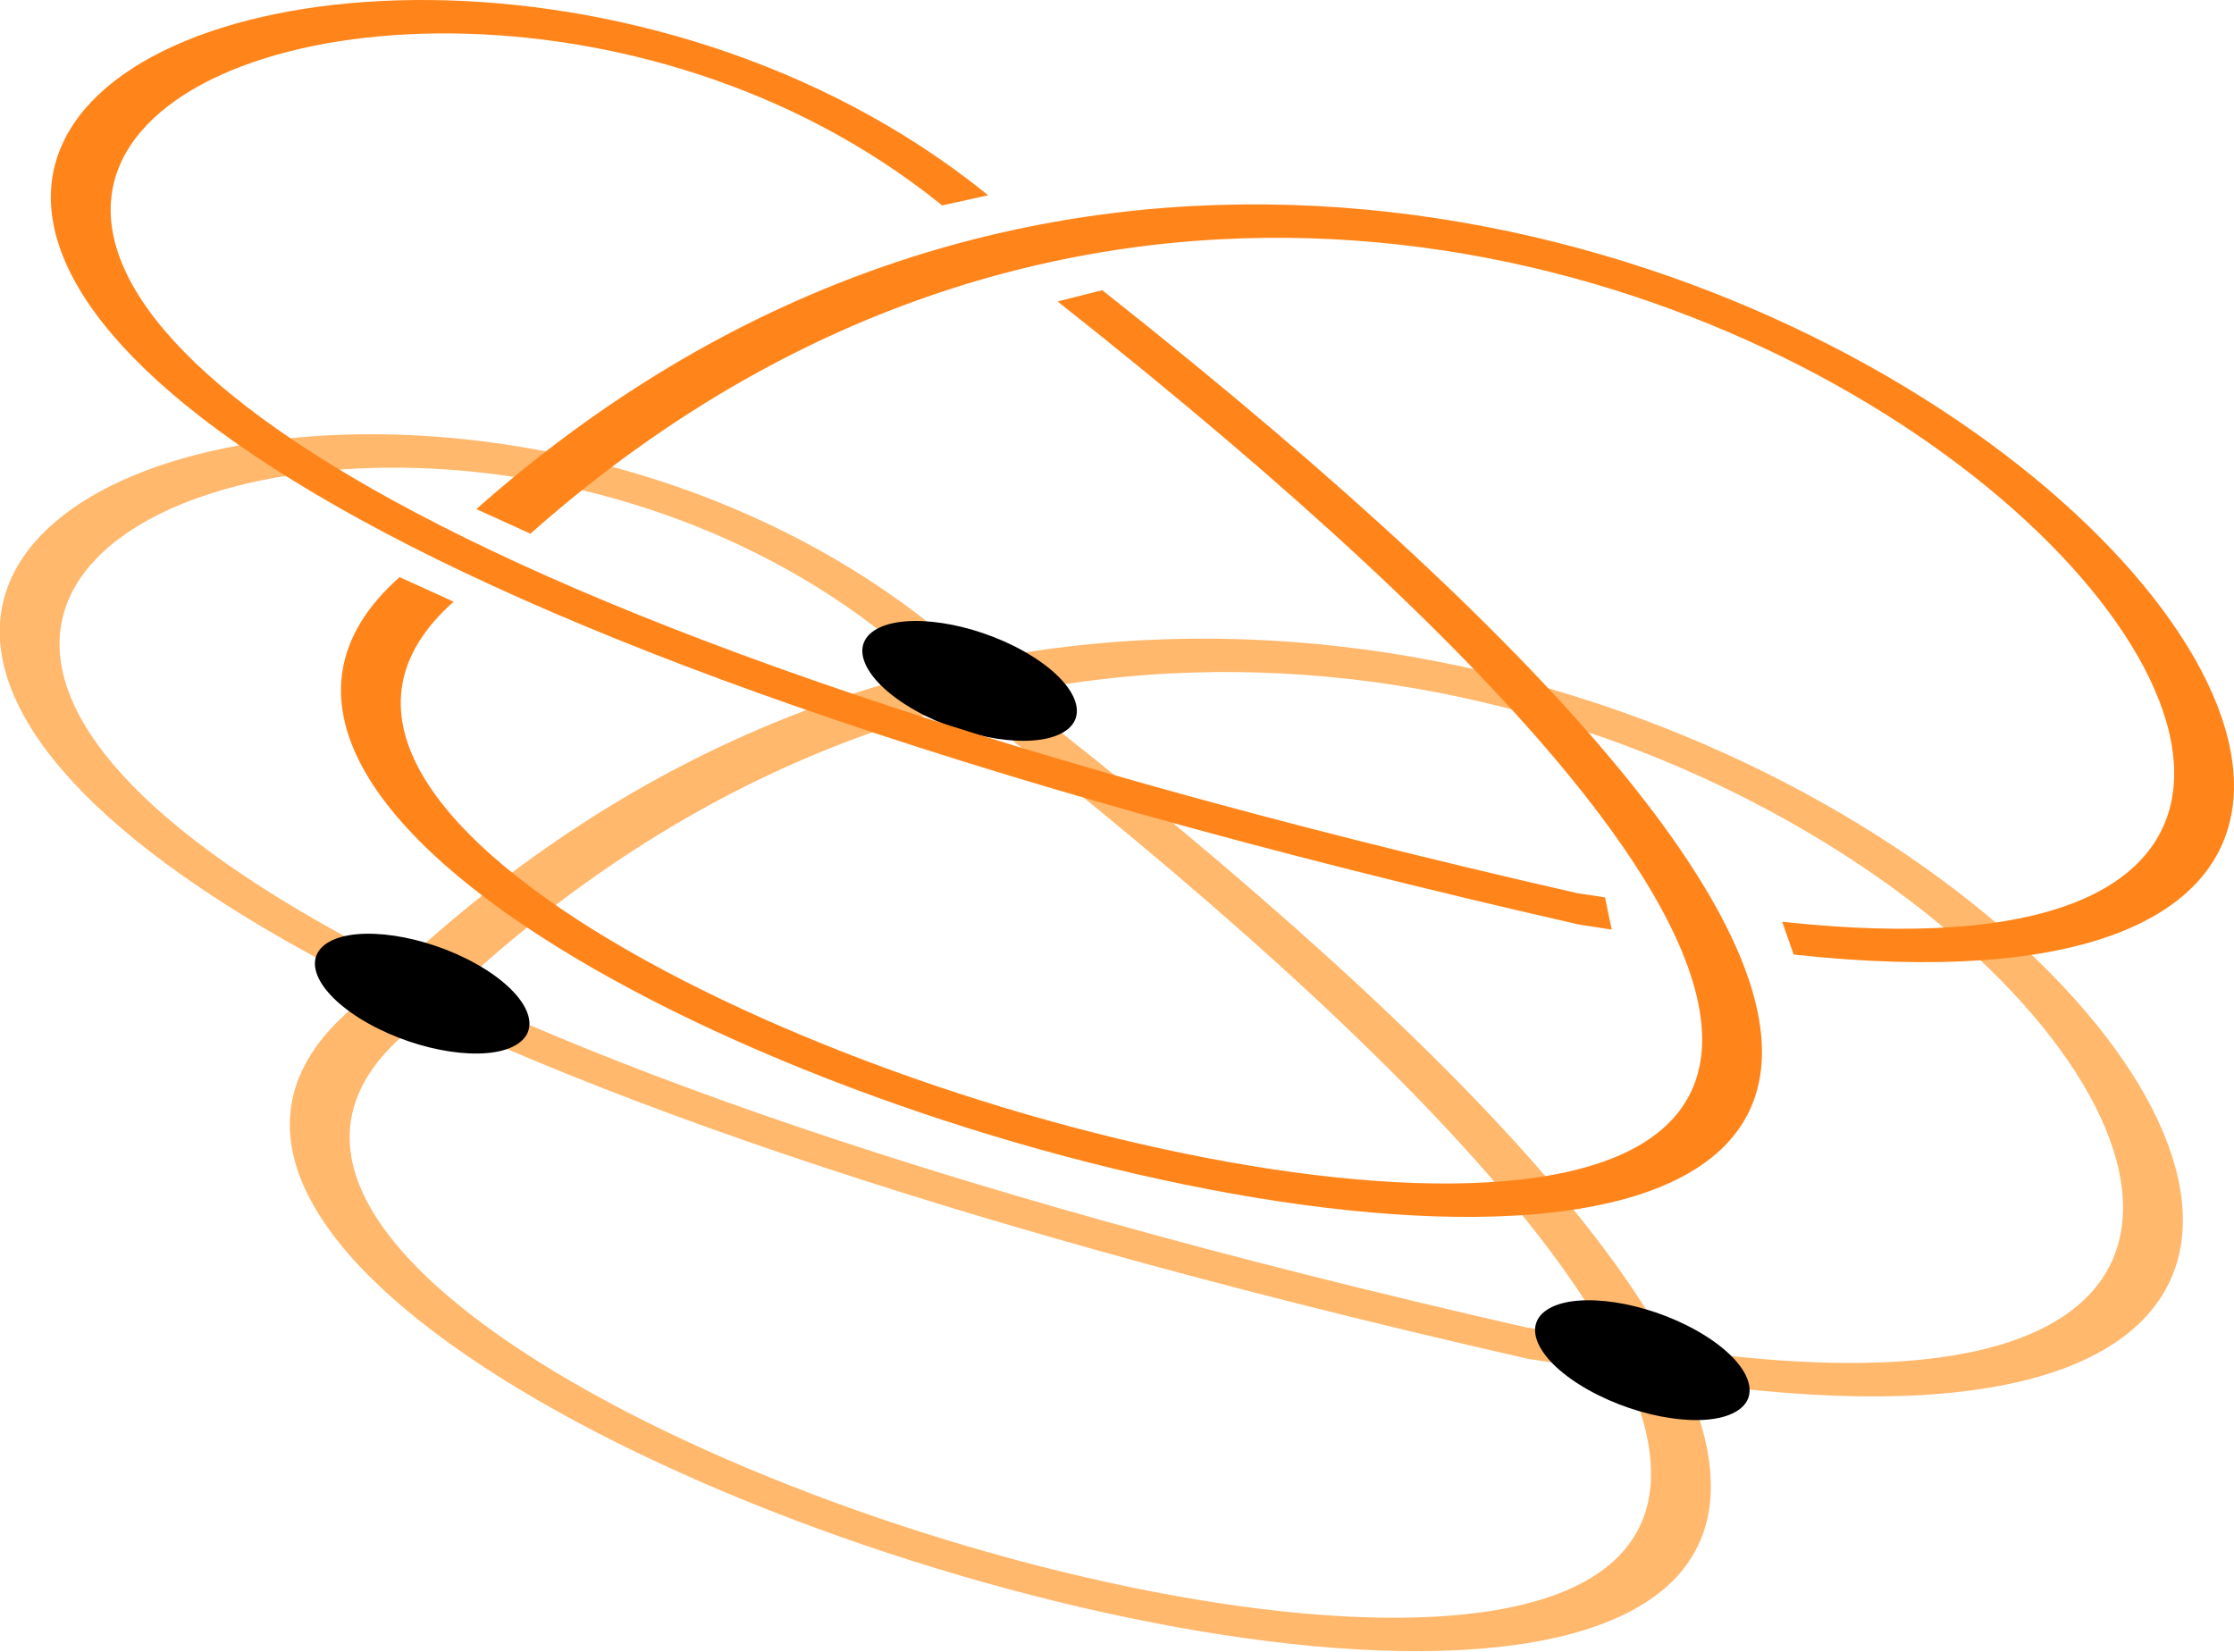
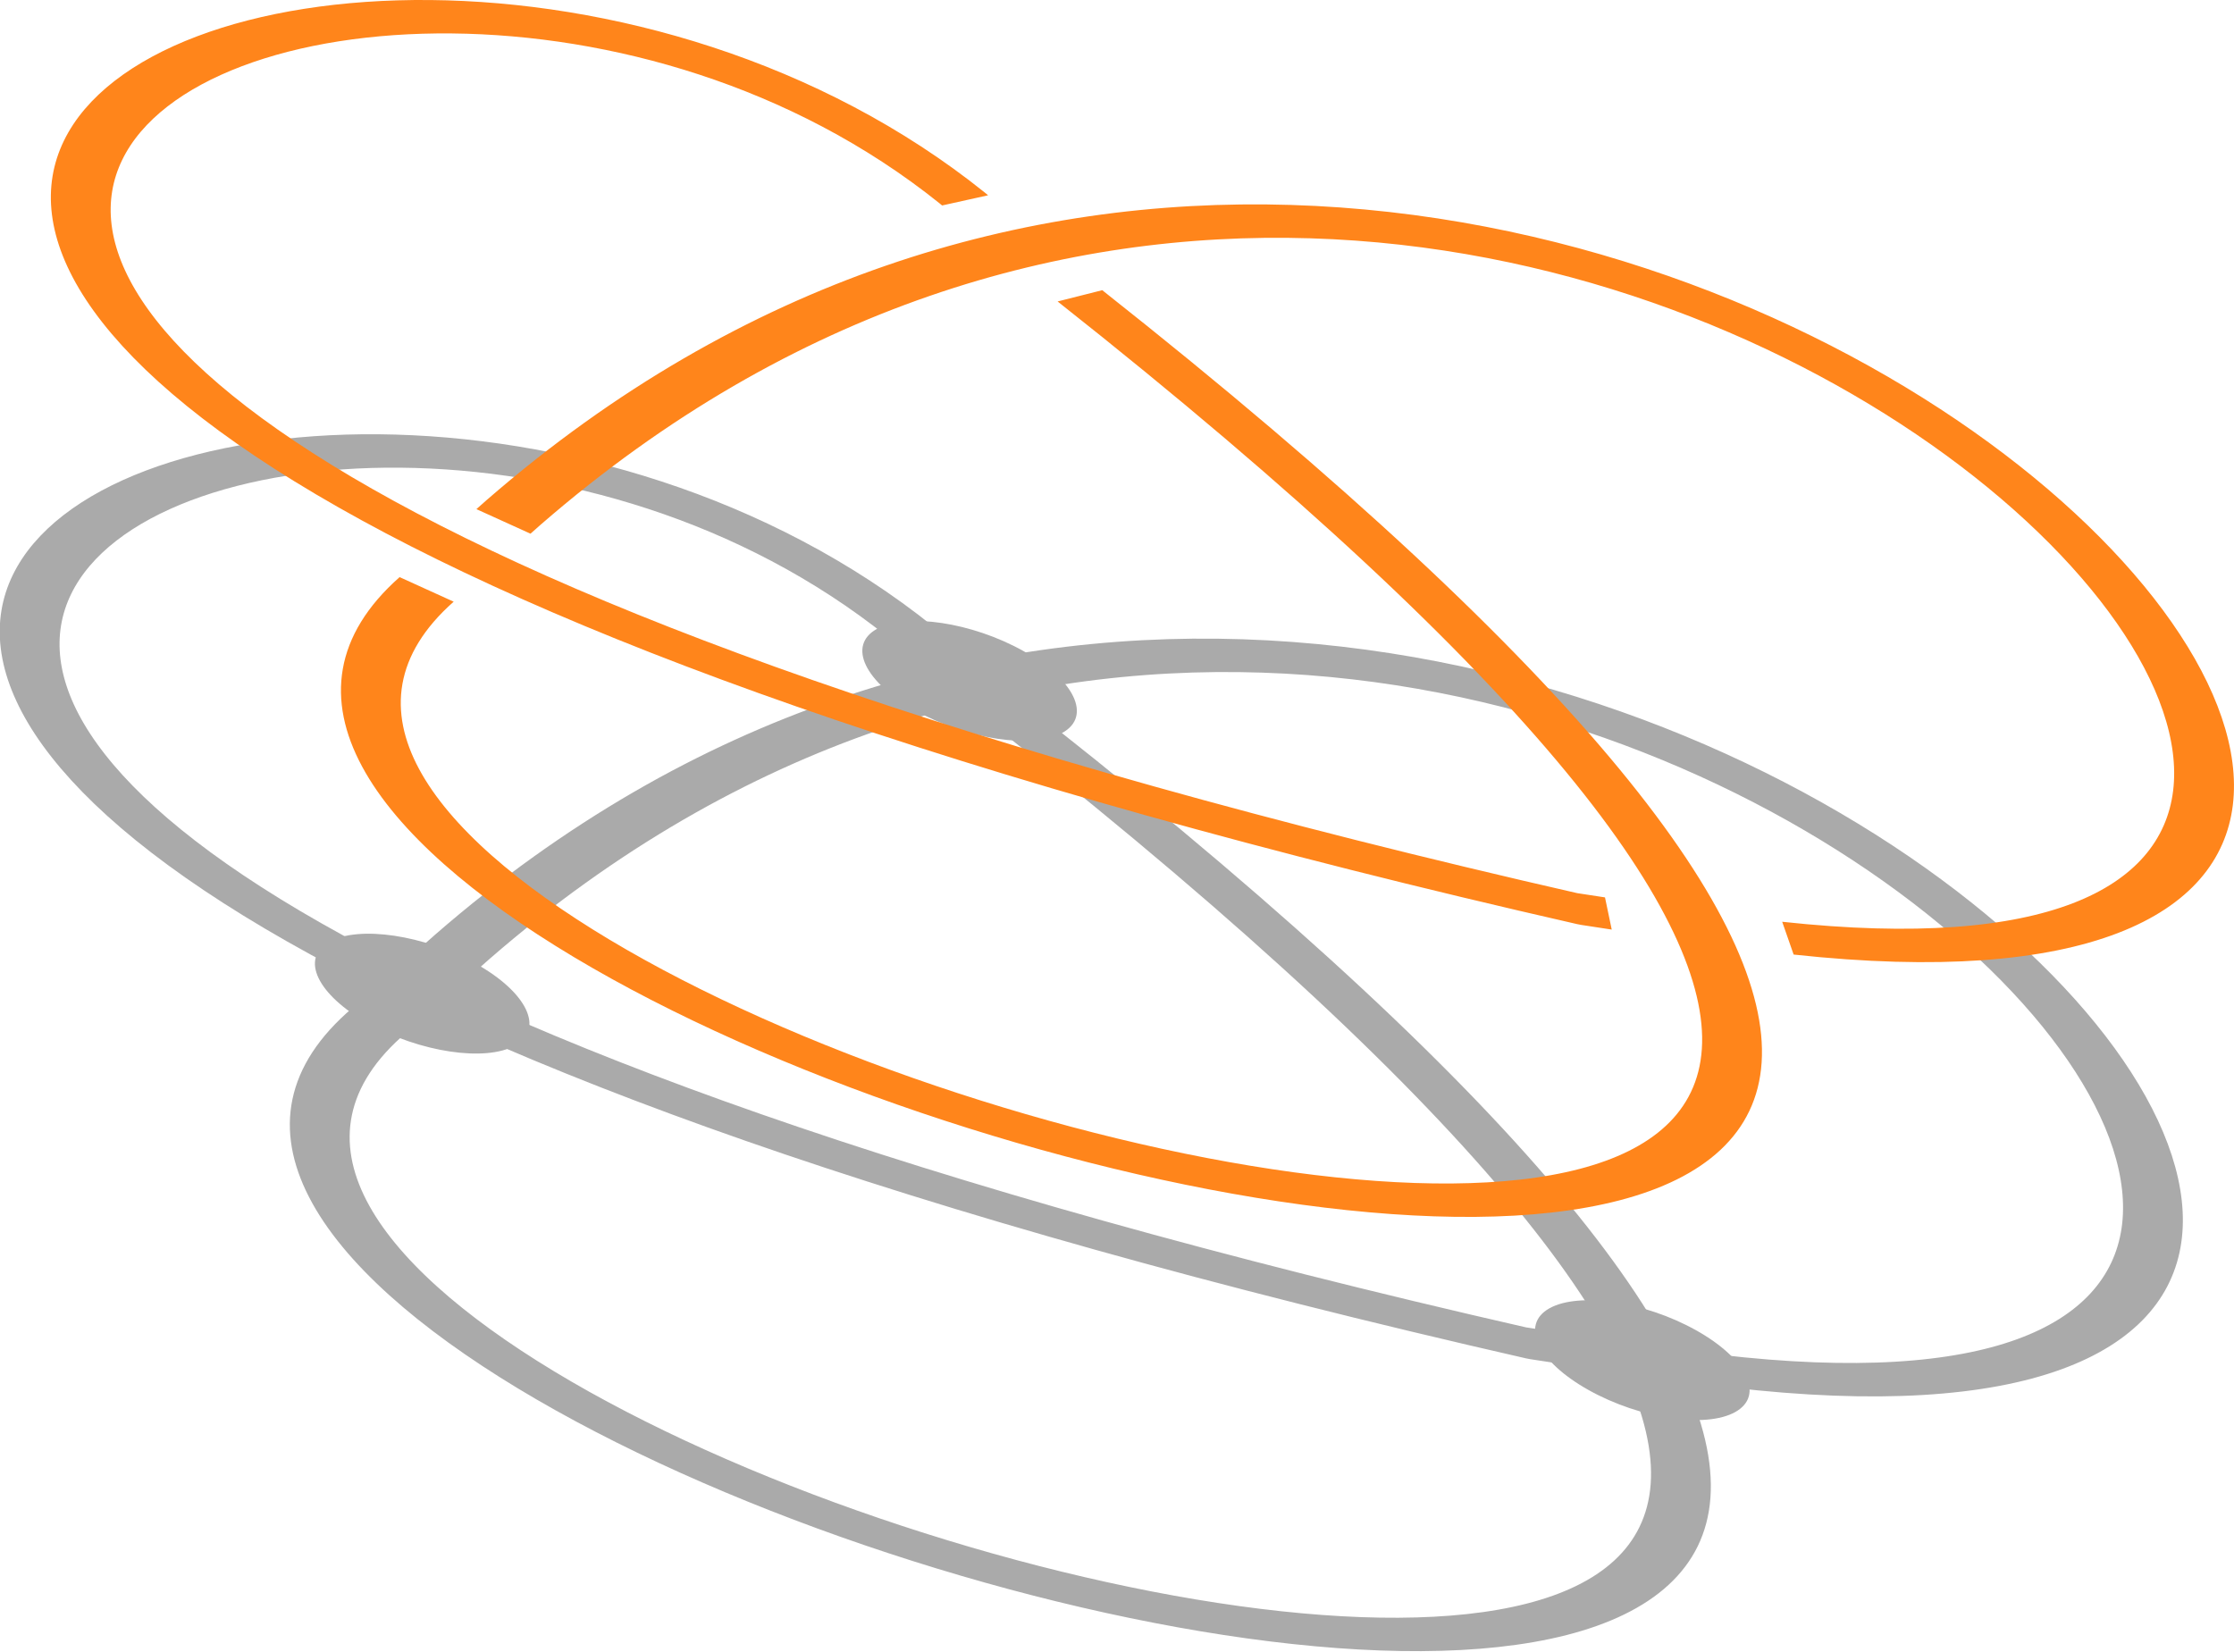
- <svg xmlns="http://www.w3.org/2000/svg" xml:space="preserve" viewBox="0 0 1136.255 839.962">
-   <path fill="none" stroke="#ffb86c" stroke-linecap="round" stroke-linejoin="round" stroke-width="28" d="M525.333 902.819c376.753 388.151 886.427-731.344-210.232-570.782l-89.9 13.745c-551.719 76.794 149.273 1372.658 489.378 36.278l23.984-82.379c114.199-430.126-897.89-465.851-274.965 533.305 13.647 16.33 43.905 51.352 61.735 69.833Z" style="clip-rule:evenodd;fill-rule:nonzero;stroke:#616161aaa;stroke-linecap:butt;stroke-linejoin:round;stroke-miterlimit:10" transform="matrix(.60741 -.33933 .90086 .50326 -255.25 421.355)" />
-   <path d="M797.975 382.752a45 45 0 0 1-45 45 45 45 0 0 1-45-45 45 45 0 0 1 45-45 45 45 0 0 1 45 45M1262.576 379.718a45 45 0 0 1-45 45 45 45 0 0 1-45-45 45 45 0 0 1 45-45 45 45 0 0 1 45 45M1034.59 837.275a45 45 0 0 1-45 45 45 45 0 0 1-45-45 45 45 0 0 1 45-45 45 45 0 0 1 45 45" style="fill:#616161aaa;stroke-width:39.162;stroke-linecap:round;stroke-linejoin:round;paint-order:stroke fill markers" transform="matrix(.60613 -.3386 1.04984 .58649 -643.494 535.939)" />
-   <path fill="none" stroke="#ffb86c" stroke-linecap="round" stroke-linejoin="round" stroke-width="28" d="M529.414 906.96c376.327 375.952 878.391-734.906-214.313-574.923l-11.073 1.693m-83.12 12.678c-543.717 82.903 154.314 1368.29 493.57 36.05m23.468-80.657.617-2.12c114.199-430.126-897.89-465.851-274.965 533.305 2.536 3.035 5.646 6.715 9.143 10.815" style="clip-rule:evenodd;display:inline;fill-rule:nonzero;stroke:#ff851b;stroke-linecap:butt;stroke-linejoin:round;stroke-miterlimit:10" transform="matrix(.60741 -.33933 .90086 .50326 -229.25 200.455)" />
+ <svg xmlns="http://www.w3.org/2000/svg" xml:space="preserve" viewBox="0 0 1136.255 839.962" version="1.1" id="svg3">
+   <defs id="defs3" />
+   <path fill="none" stroke="#ffb86c" stroke-linecap="round" stroke-linejoin="round" stroke-width="28" d="M525.333 902.819c376.753 388.151 886.427-731.344-210.232-570.782l-89.9 13.745c-551.719 76.794 149.273 1372.658 489.378 36.278l23.984-82.379c114.199-430.126-897.89-465.851-274.965 533.305 13.647 16.33 43.905 51.352 61.735 69.833Z" style="clip-rule:evenodd;fill-rule:nonzero;stroke:#aaaaaa;stroke-linecap:butt;stroke-linejoin:round;stroke-miterlimit:10" transform="matrix(.60741 -.33933 .90086 .50326 -255.25 421.355)" id="path1" />
+   <path d="M797.975 382.752a45 45 0 0 1-45 45 45 45 0 0 1-45-45 45 45 0 0 1 45-45 45 45 0 0 1 45 45M1262.576 379.718a45 45 0 0 1-45 45 45 45 0 0 1-45-45 45 45 0 0 1 45-45 45 45 0 0 1 45 45M1034.59 837.275a45 45 0 0 1-45 45 45 45 0 0 1-45-45 45 45 0 0 1 45-45 45 45 0 0 1 45 45" style="fill:#aaaaaa;stroke-width:39.162;stroke-linecap:round;stroke-linejoin:round;paint-order:stroke fill markers" transform="matrix(.60613 -.3386 1.04984 .58649 -643.494 535.939)" id="path2" />
+   <path fill="none" stroke="#ffb86c" stroke-linecap="round" stroke-linejoin="round" stroke-width="28" d="M529.414 906.96c376.327 375.952 878.391-734.906-214.313-574.923l-11.073 1.693m-83.12 12.678c-543.717 82.903 154.314 1368.29 493.57 36.05m23.468-80.657.617-2.12c114.199-430.126-897.89-465.851-274.965 533.305 2.536 3.035 5.646 6.715 9.143 10.815" style="clip-rule:evenodd;display:inline;fill-rule:nonzero;stroke:#ff851b;stroke-linecap:butt;stroke-linejoin:round;stroke-miterlimit:10" transform="matrix(.60741 -.33933 .90086 .50326 -229.25 200.455)" id="path3" />
</svg>
